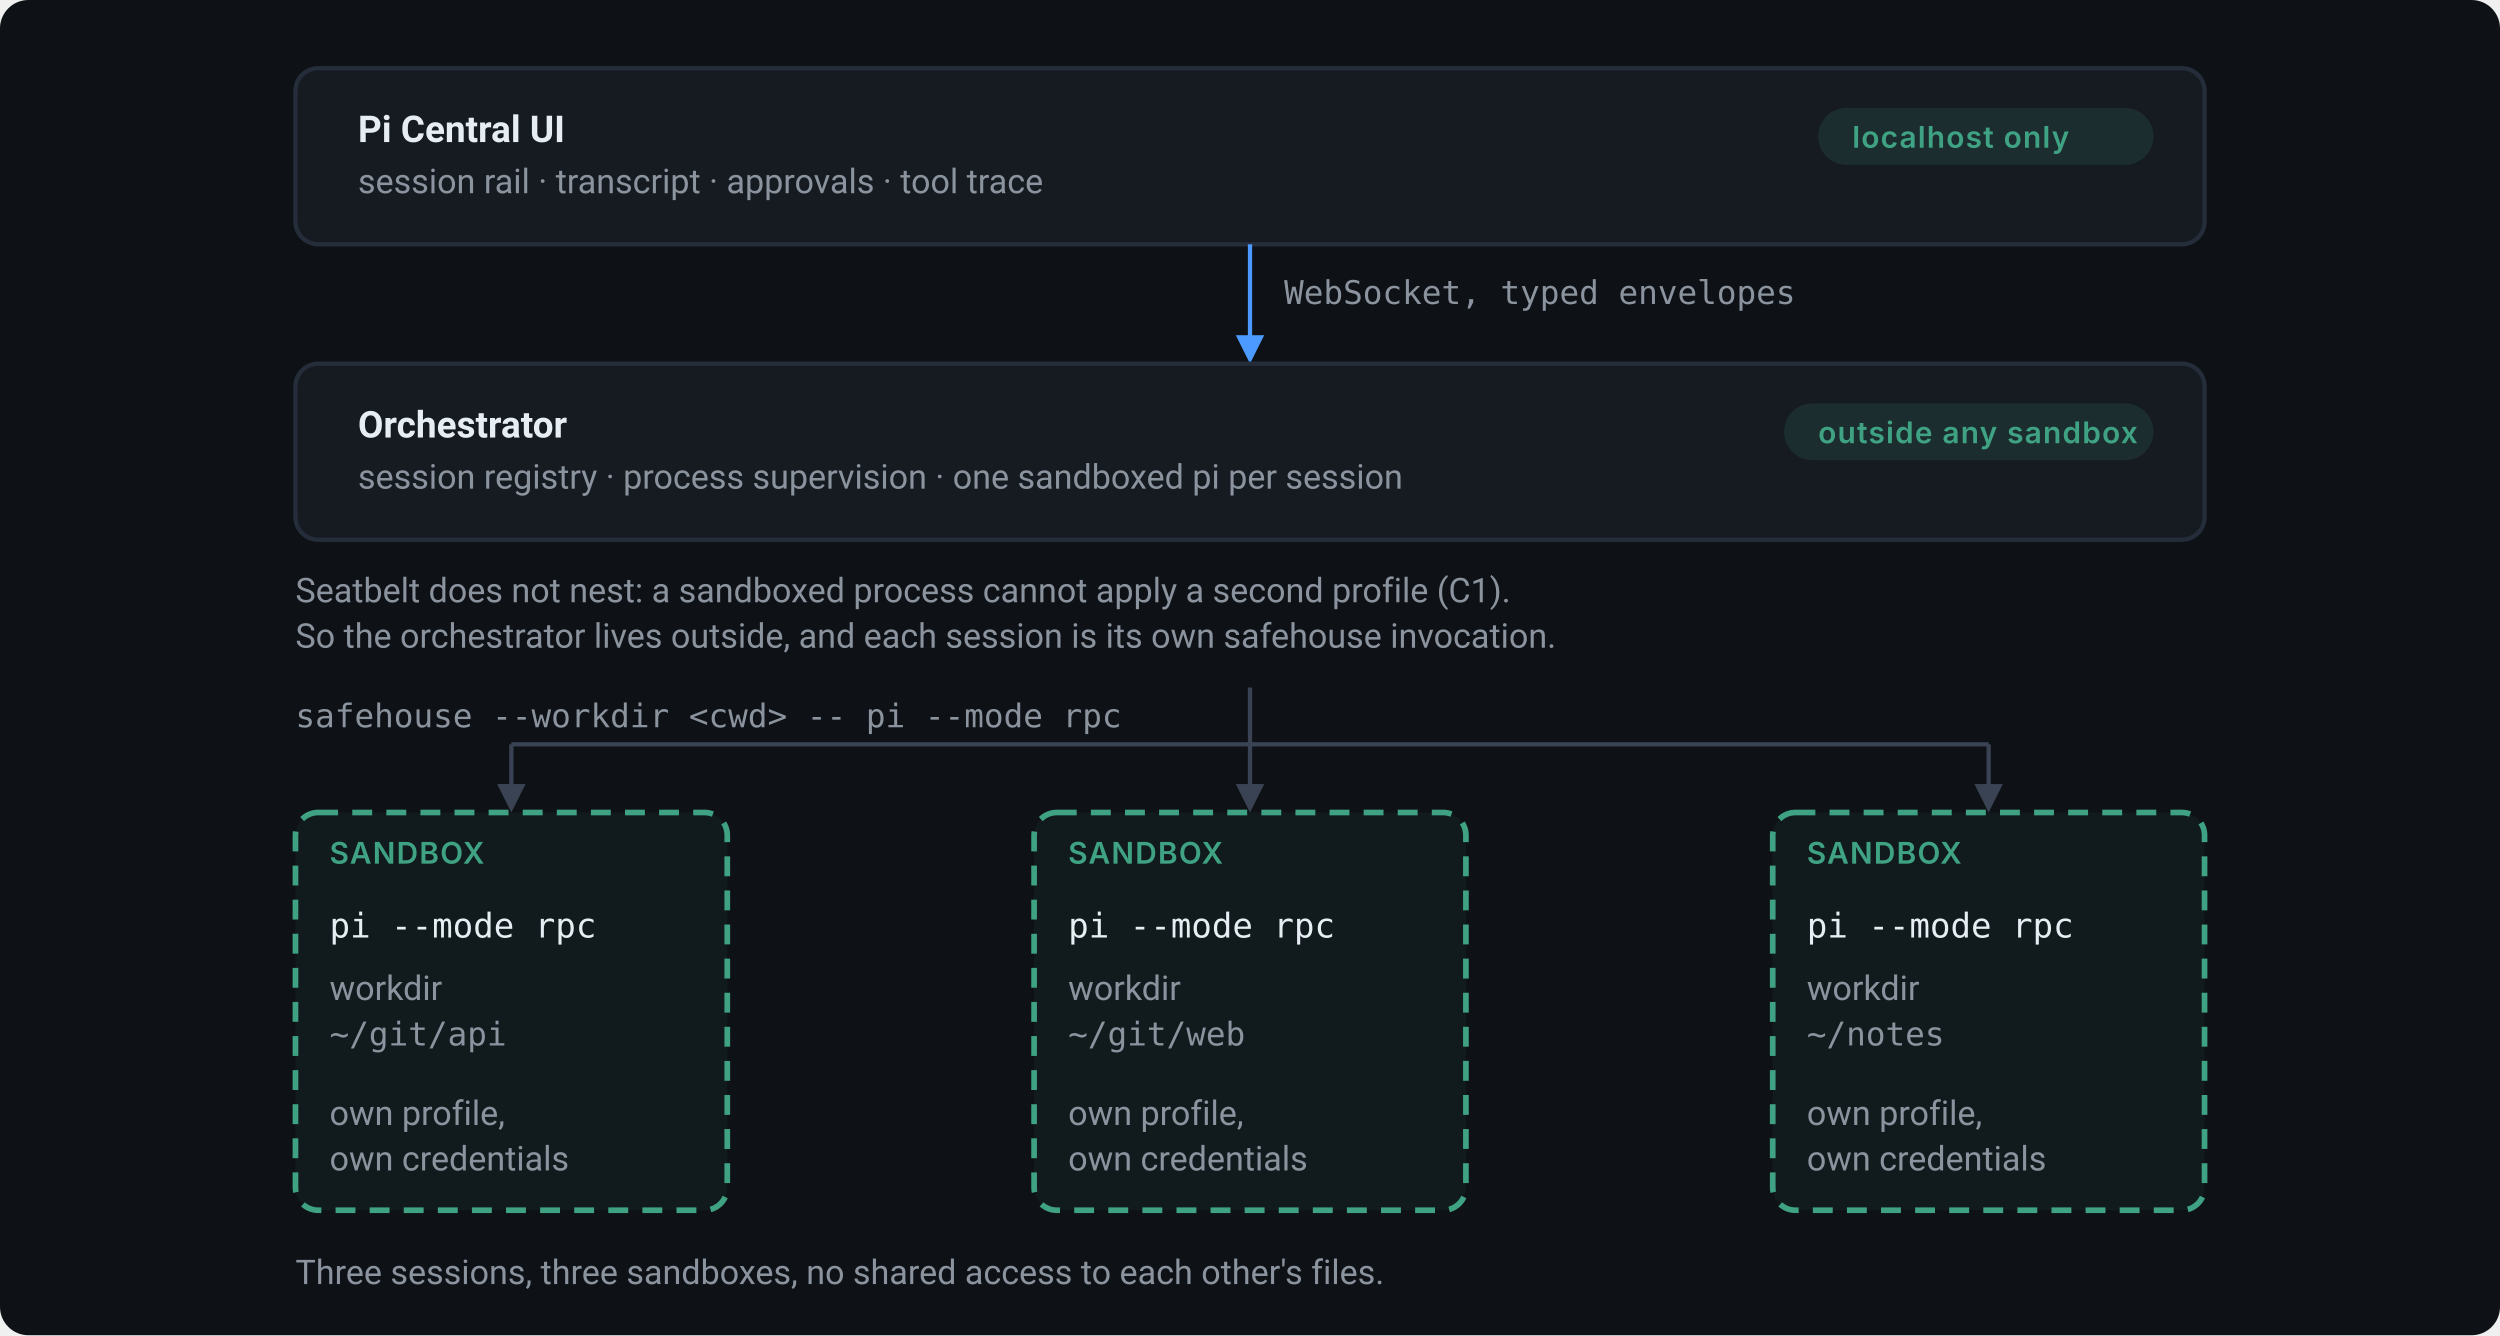
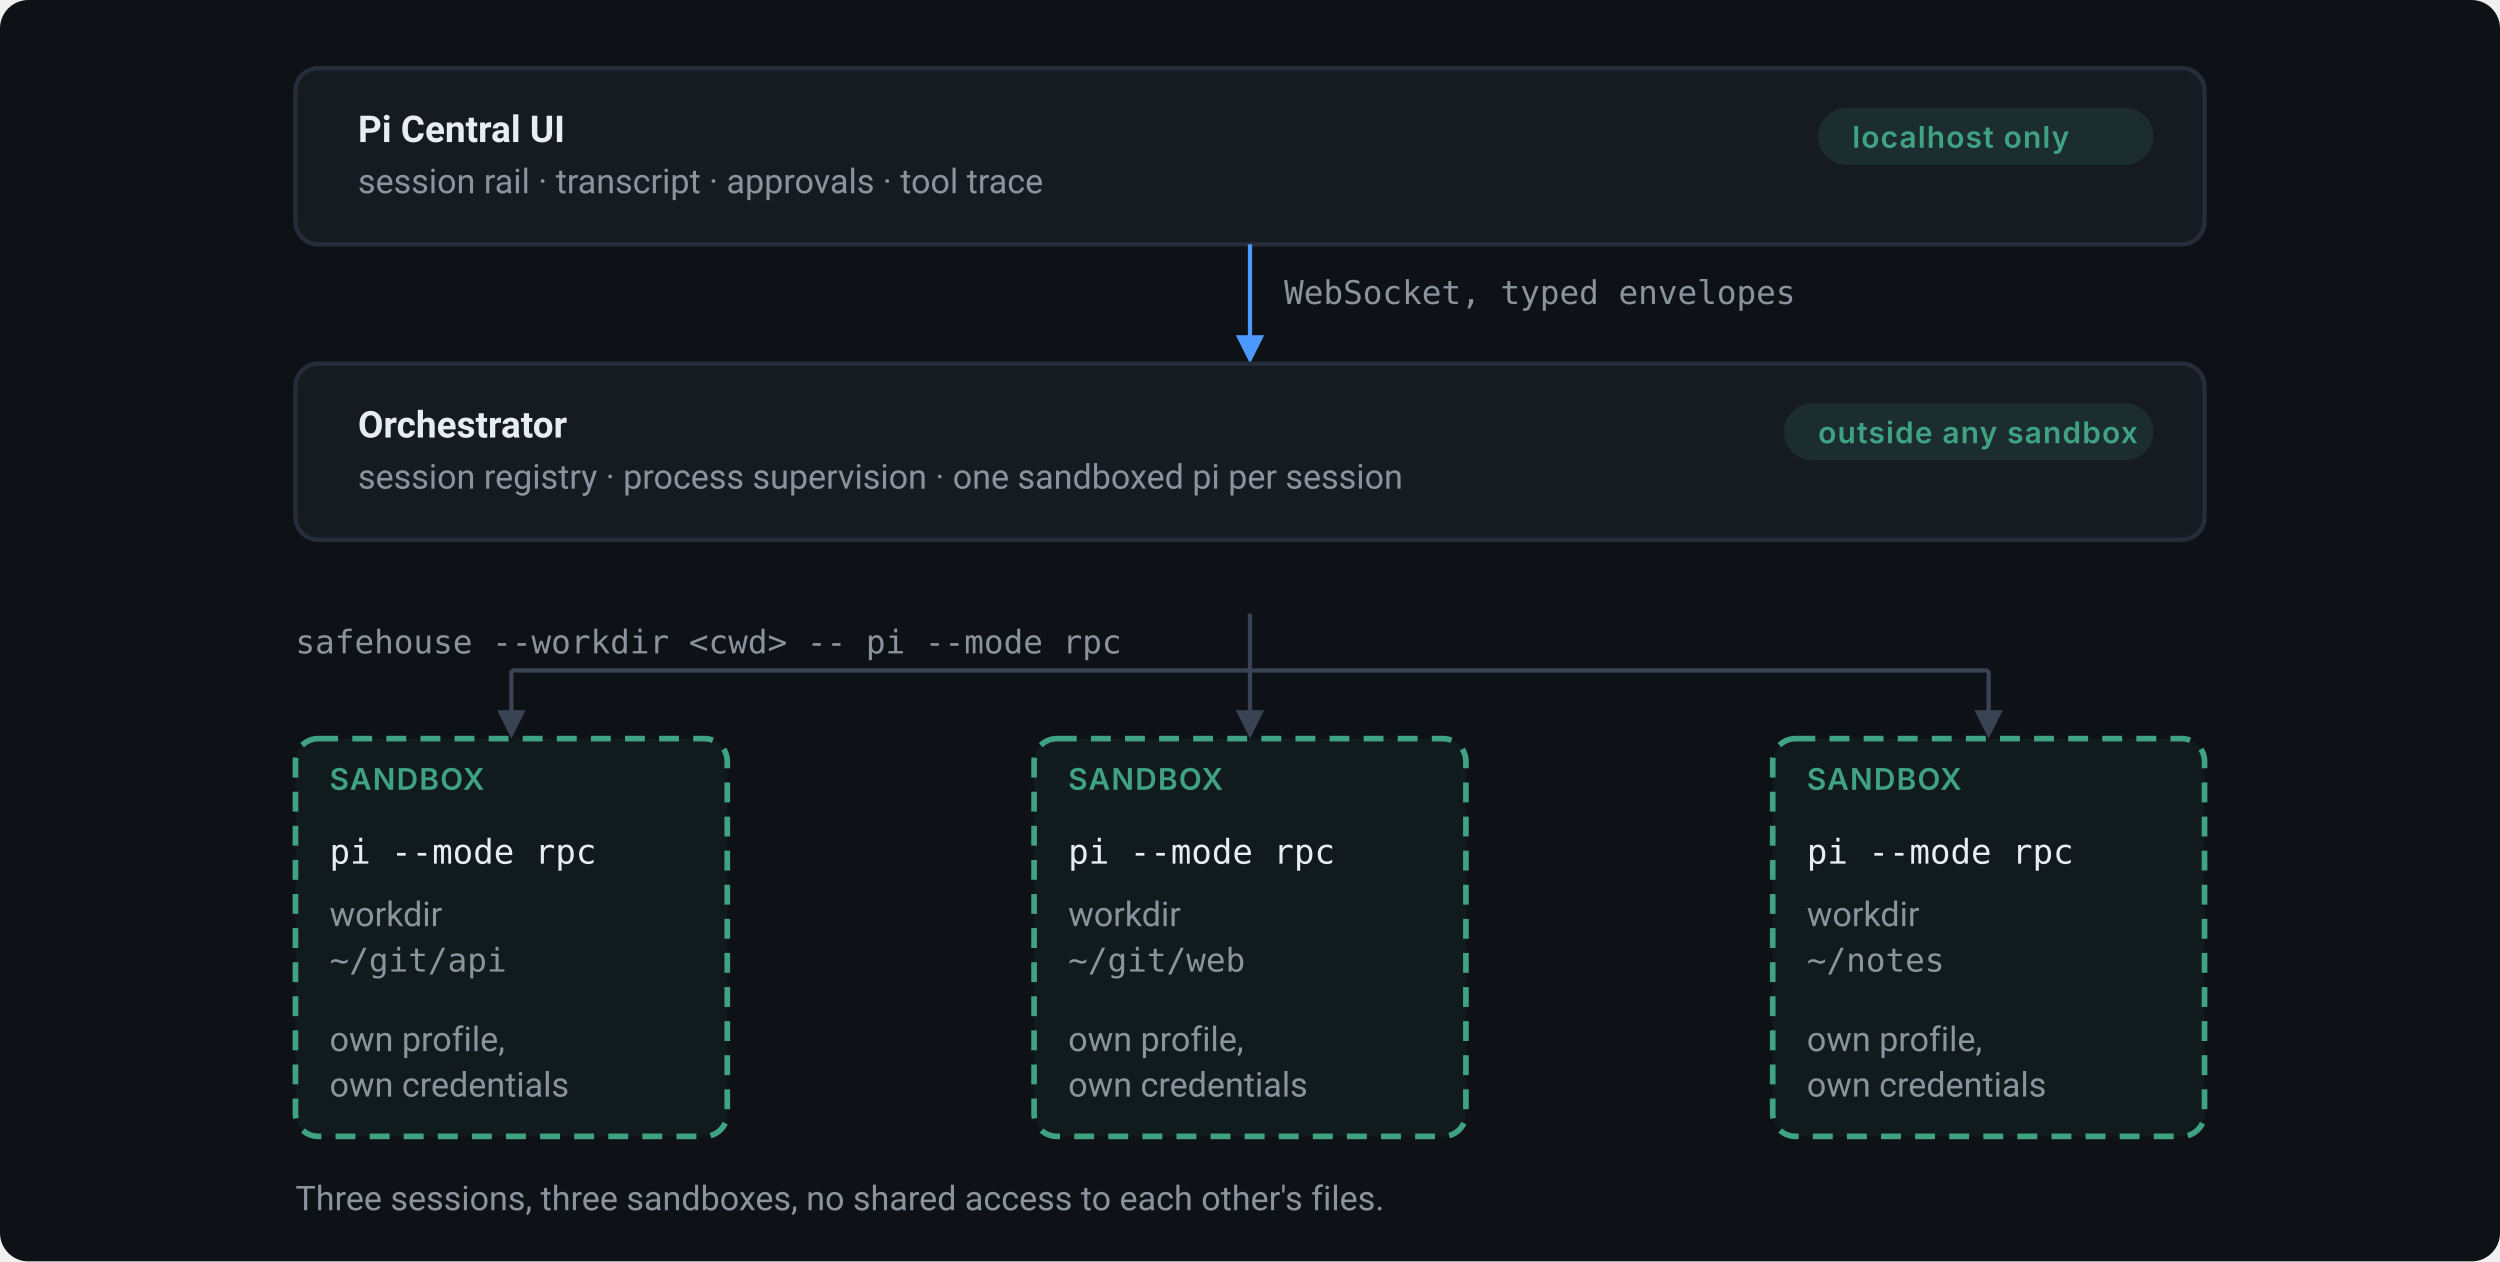
- <svg xmlns="http://www.w3.org/2000/svg" viewBox="0 0 880 470" width="880" height="470" role="img" aria-labelledby="arch-title arch-desc">
+ <svg xmlns="http://www.w3.org/2000/svg" viewBox="0 0 880 444" width="880" height="444" role="img" aria-labelledby="arch-title arch-desc">
  <style>
    /* Dark first: the app is dark-only, and a light diagram on a dark page is the commoner mistake. */
    .bg          { fill: #0e1116; }
    .card        { fill: #161b22; stroke: #262d3a; stroke-width: 1.5; }
    .frame-fill  { fill: #3fa383; opacity: 0.07; }
    .frame       { fill: none; stroke: #3fa383; stroke-width: 2; stroke-dasharray: 7 5; }
    .title       { fill: #e6edf3; font: 600 15px ui-sans-serif, -apple-system, "Segoe UI", Roboto, sans-serif; }
    .label       { fill: #e6edf3; font: 600 13px ui-sans-serif, -apple-system, "Segoe UI", Roboto, sans-serif; }
    .body        { fill: #8b949e; font: 12px ui-sans-serif, -apple-system, "Segoe UI", Roboto, sans-serif; }
    .mono        { fill: #e6edf3; font: 12px ui-monospace, SFMono-Regular, Menlo, monospace; }
    .mono-dim    { fill: #8b949e; font: 11.5px ui-monospace, SFMono-Regular, Menlo, monospace; }
    .wire        { stroke: #3a4354; stroke-width: 1.5; fill: none; }
    .wire-accent { stroke: #4c9aff; stroke-width: 1.5; fill: none; }
    .arrow       { fill: #3a4354; }
    .arrow-accent{ fill: #4c9aff; }
    .badge       { fill: #3fa383; opacity: 0.14; }
    .badge-text  { fill: #3fa383; font: 600 10.5px ui-sans-serif, -apple-system, sans-serif;
                   letter-spacing: 0.04em; }

    @media (prefers-color-scheme: light) {
      .bg          { fill: #ffffff; }
      .card        { fill: #f6f8fa; stroke: #d0d7de; }
      .frame-fill  { fill: #1a7f62; opacity: 0.06; }
      .frame       { stroke: #1a7f62; }
      .title       { fill: #1f2328; }
      .label       { fill: #1f2328; }
      .body        { fill: #59636e; }
      .mono        { fill: #1f2328; }
      .mono-dim    { fill: #59636e; }
      .wire        { stroke: #afb8c1; }
      .wire-accent { stroke: #0969da; }
      .arrow       { fill: #afb8c1; }
      .arrow-accent{ fill: #0969da; }
      .badge       { fill: #1a7f62; opacity: 0.10; }
      .badge-text  { fill: #1a7f62; }
    }
  </style>
-   <rect class="bg" x="0" y="0" width="880" height="470" rx="10" />
+   <rect class="bg" x="0" y="0" width="880" height="444" rx="10" />
  <rect class="card" x="104" y="24" width="672" height="62" rx="8" />
  <text class="label" x="126" y="50">Pi Central UI</text>
  <text class="body" x="126" y="68">session rail · transcript · approvals · tool trace</text>
  <rect class="badge" x="640" y="38" width="118" height="20" rx="10" />
  <text class="badge-text" x="652" y="52">localhost only</text>
  <line class="wire-accent" x1="440" y1="86" x2="440" y2="120" />
  <polygon class="arrow-accent" points="440,128 435,118 445,118" />
  <text class="mono-dim" x="452" y="107">WebSocket, typed envelopes</text>
  <rect class="card" x="104" y="128" width="672" height="62" rx="8" />
  <text class="label" x="126" y="154">Orchestrator</text>
  <text class="body" x="126" y="172">session registry · process supervision · one sandboxed pi per session</text>
  <rect class="badge" x="628" y="142" width="130" height="20" rx="10" />
  <text class="badge-text" x="640" y="156">outside any sandbox</text>
-   <text class="body" x="104" y="212">Seatbelt does not nest: a sandboxed process cannot apply a second profile (C1).</text>
-   <text class="body" x="104" y="228">So the orchestrator lives outside, and each session is its own safehouse invocation.</text>
-   <line class="wire" x1="440" y1="242" x2="440" y2="262" />
-   <polyline class="wire" points="180,262 700,262" />
-   <line class="wire" x1="180" y1="262" x2="180" y2="278" />
-   <line class="wire" x1="440" y1="262" x2="440" y2="278" />
-   <line class="wire" x1="700" y1="262" x2="700" y2="278" />
-   <polygon class="arrow" points="180,286 175,276 185,276" />
-   <polygon class="arrow" points="440,286 435,276 445,276" />
-   <polygon class="arrow" points="700,286 695,276 705,276" />
-   <text class="mono-dim" x="104" y="256">safehouse --workdir &lt;cwd&gt; -- pi --mode rpc</text>
+   <line class="wire" x1="440" y1="216" x2="440" y2="236" />
+   <polyline class="wire" points="180,236 700,236" />
+   <line class="wire" x1="180" y1="236" x2="180" y2="252" />
+   <line class="wire" x1="440" y1="236" x2="440" y2="252" />
+   <line class="wire" x1="700" y1="236" x2="700" y2="252" />
+   <polygon class="arrow" points="180,260 175,250 185,250" />
+   <polygon class="arrow" points="440,260 435,250 445,250" />
+   <polygon class="arrow" points="700,260 695,250 705,250" />
+   <text class="mono-dim" x="104" y="230">safehouse --workdir &lt;cwd&gt; -- pi --mode rpc</text>
  <g>
-     <rect class="frame-fill" x="104" y="286" width="152" height="140" rx="8" />
-     <rect class="frame" x="104" y="286" width="152" height="140" rx="8" />
-     <text class="badge-text" x="116" y="304">SANDBOX</text>
-     <text class="mono" x="116" y="330">pi --mode rpc</text>
-     <text class="body" x="116" y="352">workdir</text>
-     <text class="mono-dim" x="116" y="368">~/git/api</text>
-     <text class="body" x="116" y="396">own profile,</text>
-     <text class="body" x="116" y="412">own credentials</text>
+     <rect class="frame-fill" x="104" y="260" width="152" height="140" rx="8" />
+     <rect class="frame" x="104" y="260" width="152" height="140" rx="8" />
+     <text class="badge-text" x="116" y="278">SANDBOX</text>
+     <text class="mono" x="116" y="304">pi --mode rpc</text>
+     <text class="body" x="116" y="326">workdir</text>
+     <text class="mono-dim" x="116" y="342">~/git/api</text>
+     <text class="body" x="116" y="370">own profile,</text>
+     <text class="body" x="116" y="386">own credentials</text>
  </g>
  <g>
-     <rect class="frame-fill" x="364" y="286" width="152" height="140" rx="8" />
-     <rect class="frame" x="364" y="286" width="152" height="140" rx="8" />
-     <text class="badge-text" x="376" y="304">SANDBOX</text>
-     <text class="mono" x="376" y="330">pi --mode rpc</text>
-     <text class="body" x="376" y="352">workdir</text>
-     <text class="mono-dim" x="376" y="368">~/git/web</text>
-     <text class="body" x="376" y="396">own profile,</text>
-     <text class="body" x="376" y="412">own credentials</text>
+     <rect class="frame-fill" x="364" y="260" width="152" height="140" rx="8" />
+     <rect class="frame" x="364" y="260" width="152" height="140" rx="8" />
+     <text class="badge-text" x="376" y="278">SANDBOX</text>
+     <text class="mono" x="376" y="304">pi --mode rpc</text>
+     <text class="body" x="376" y="326">workdir</text>
+     <text class="mono-dim" x="376" y="342">~/git/web</text>
+     <text class="body" x="376" y="370">own profile,</text>
+     <text class="body" x="376" y="386">own credentials</text>
  </g>
  <g>
-     <rect class="frame-fill" x="624" y="286" width="152" height="140" rx="8" />
-     <rect class="frame" x="624" y="286" width="152" height="140" rx="8" />
-     <text class="badge-text" x="636" y="304">SANDBOX</text>
-     <text class="mono" x="636" y="330">pi --mode rpc</text>
-     <text class="body" x="636" y="352">workdir</text>
-     <text class="mono-dim" x="636" y="368">~/notes</text>
-     <text class="body" x="636" y="396">own profile,</text>
-     <text class="body" x="636" y="412">own credentials</text>
+     <rect class="frame-fill" x="624" y="260" width="152" height="140" rx="8" />
+     <rect class="frame" x="624" y="260" width="152" height="140" rx="8" />
+     <text class="badge-text" x="636" y="278">SANDBOX</text>
+     <text class="mono" x="636" y="304">pi --mode rpc</text>
+     <text class="body" x="636" y="326">workdir</text>
+     <text class="mono-dim" x="636" y="342">~/notes</text>
+     <text class="body" x="636" y="370">own profile,</text>
+     <text class="body" x="636" y="386">own credentials</text>
  </g>
-   <text class="body" x="104" y="452">Three sessions, three sandboxes, no shared access to each other's files.</text>
+   <text class="body" x="104" y="426">Three sessions, three sandboxes, no shared access to each other's files.</text>
</svg>
